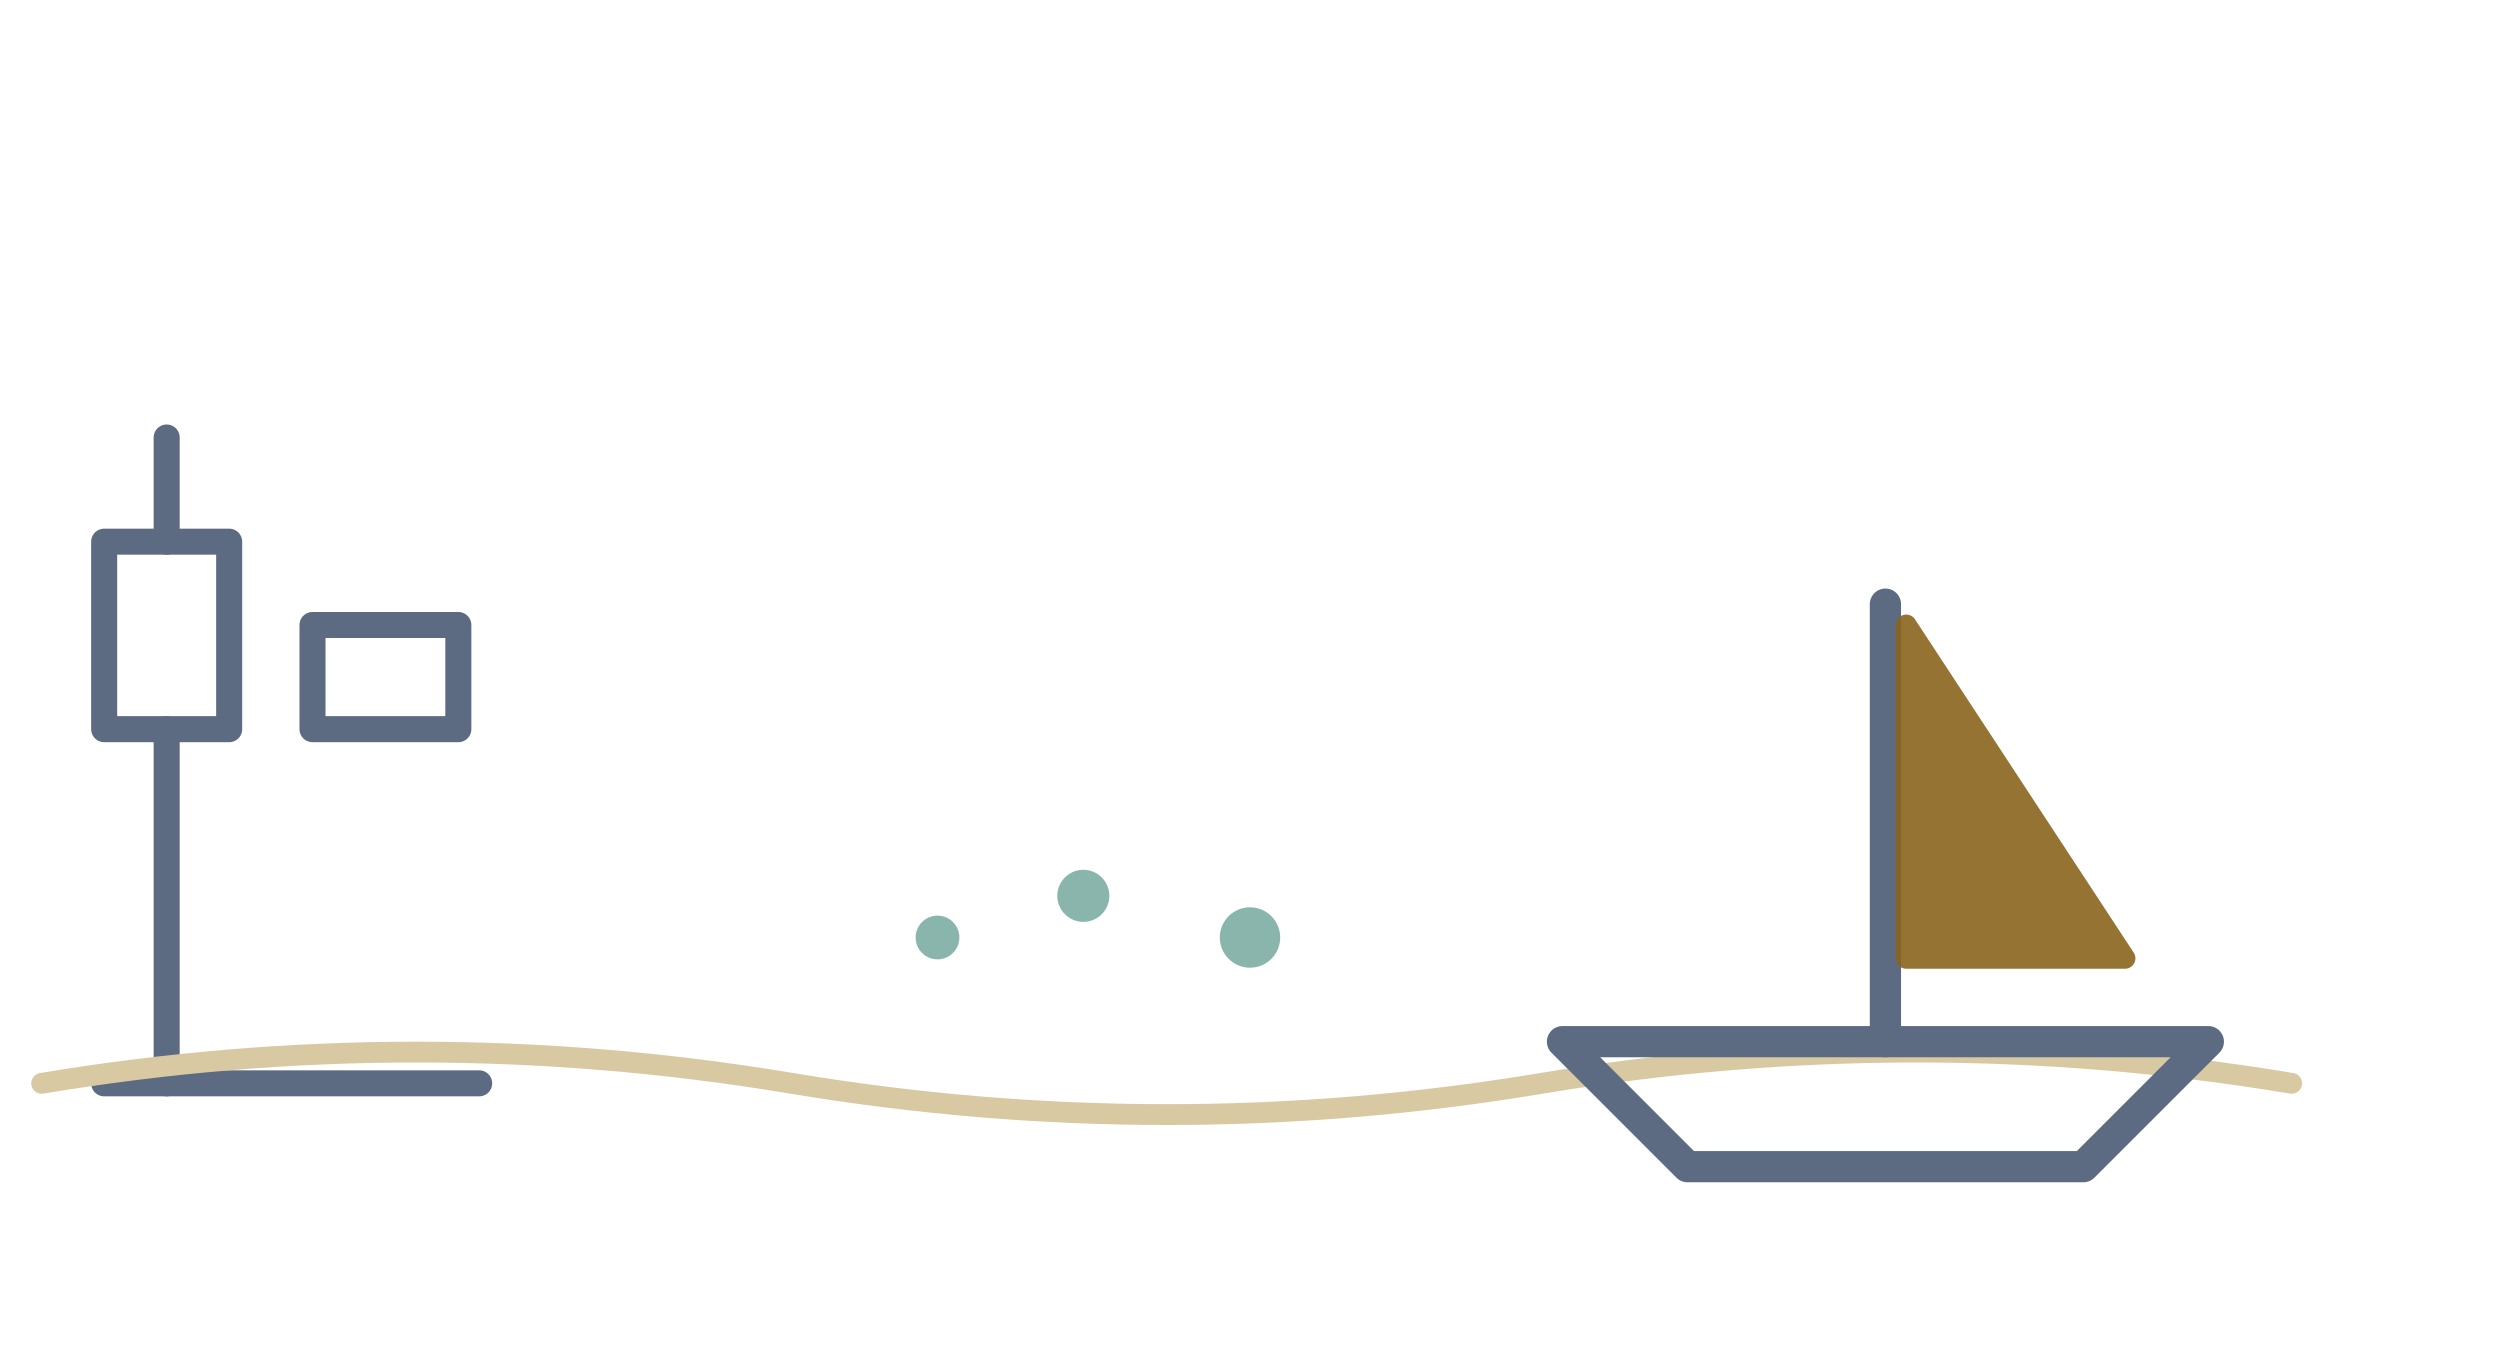
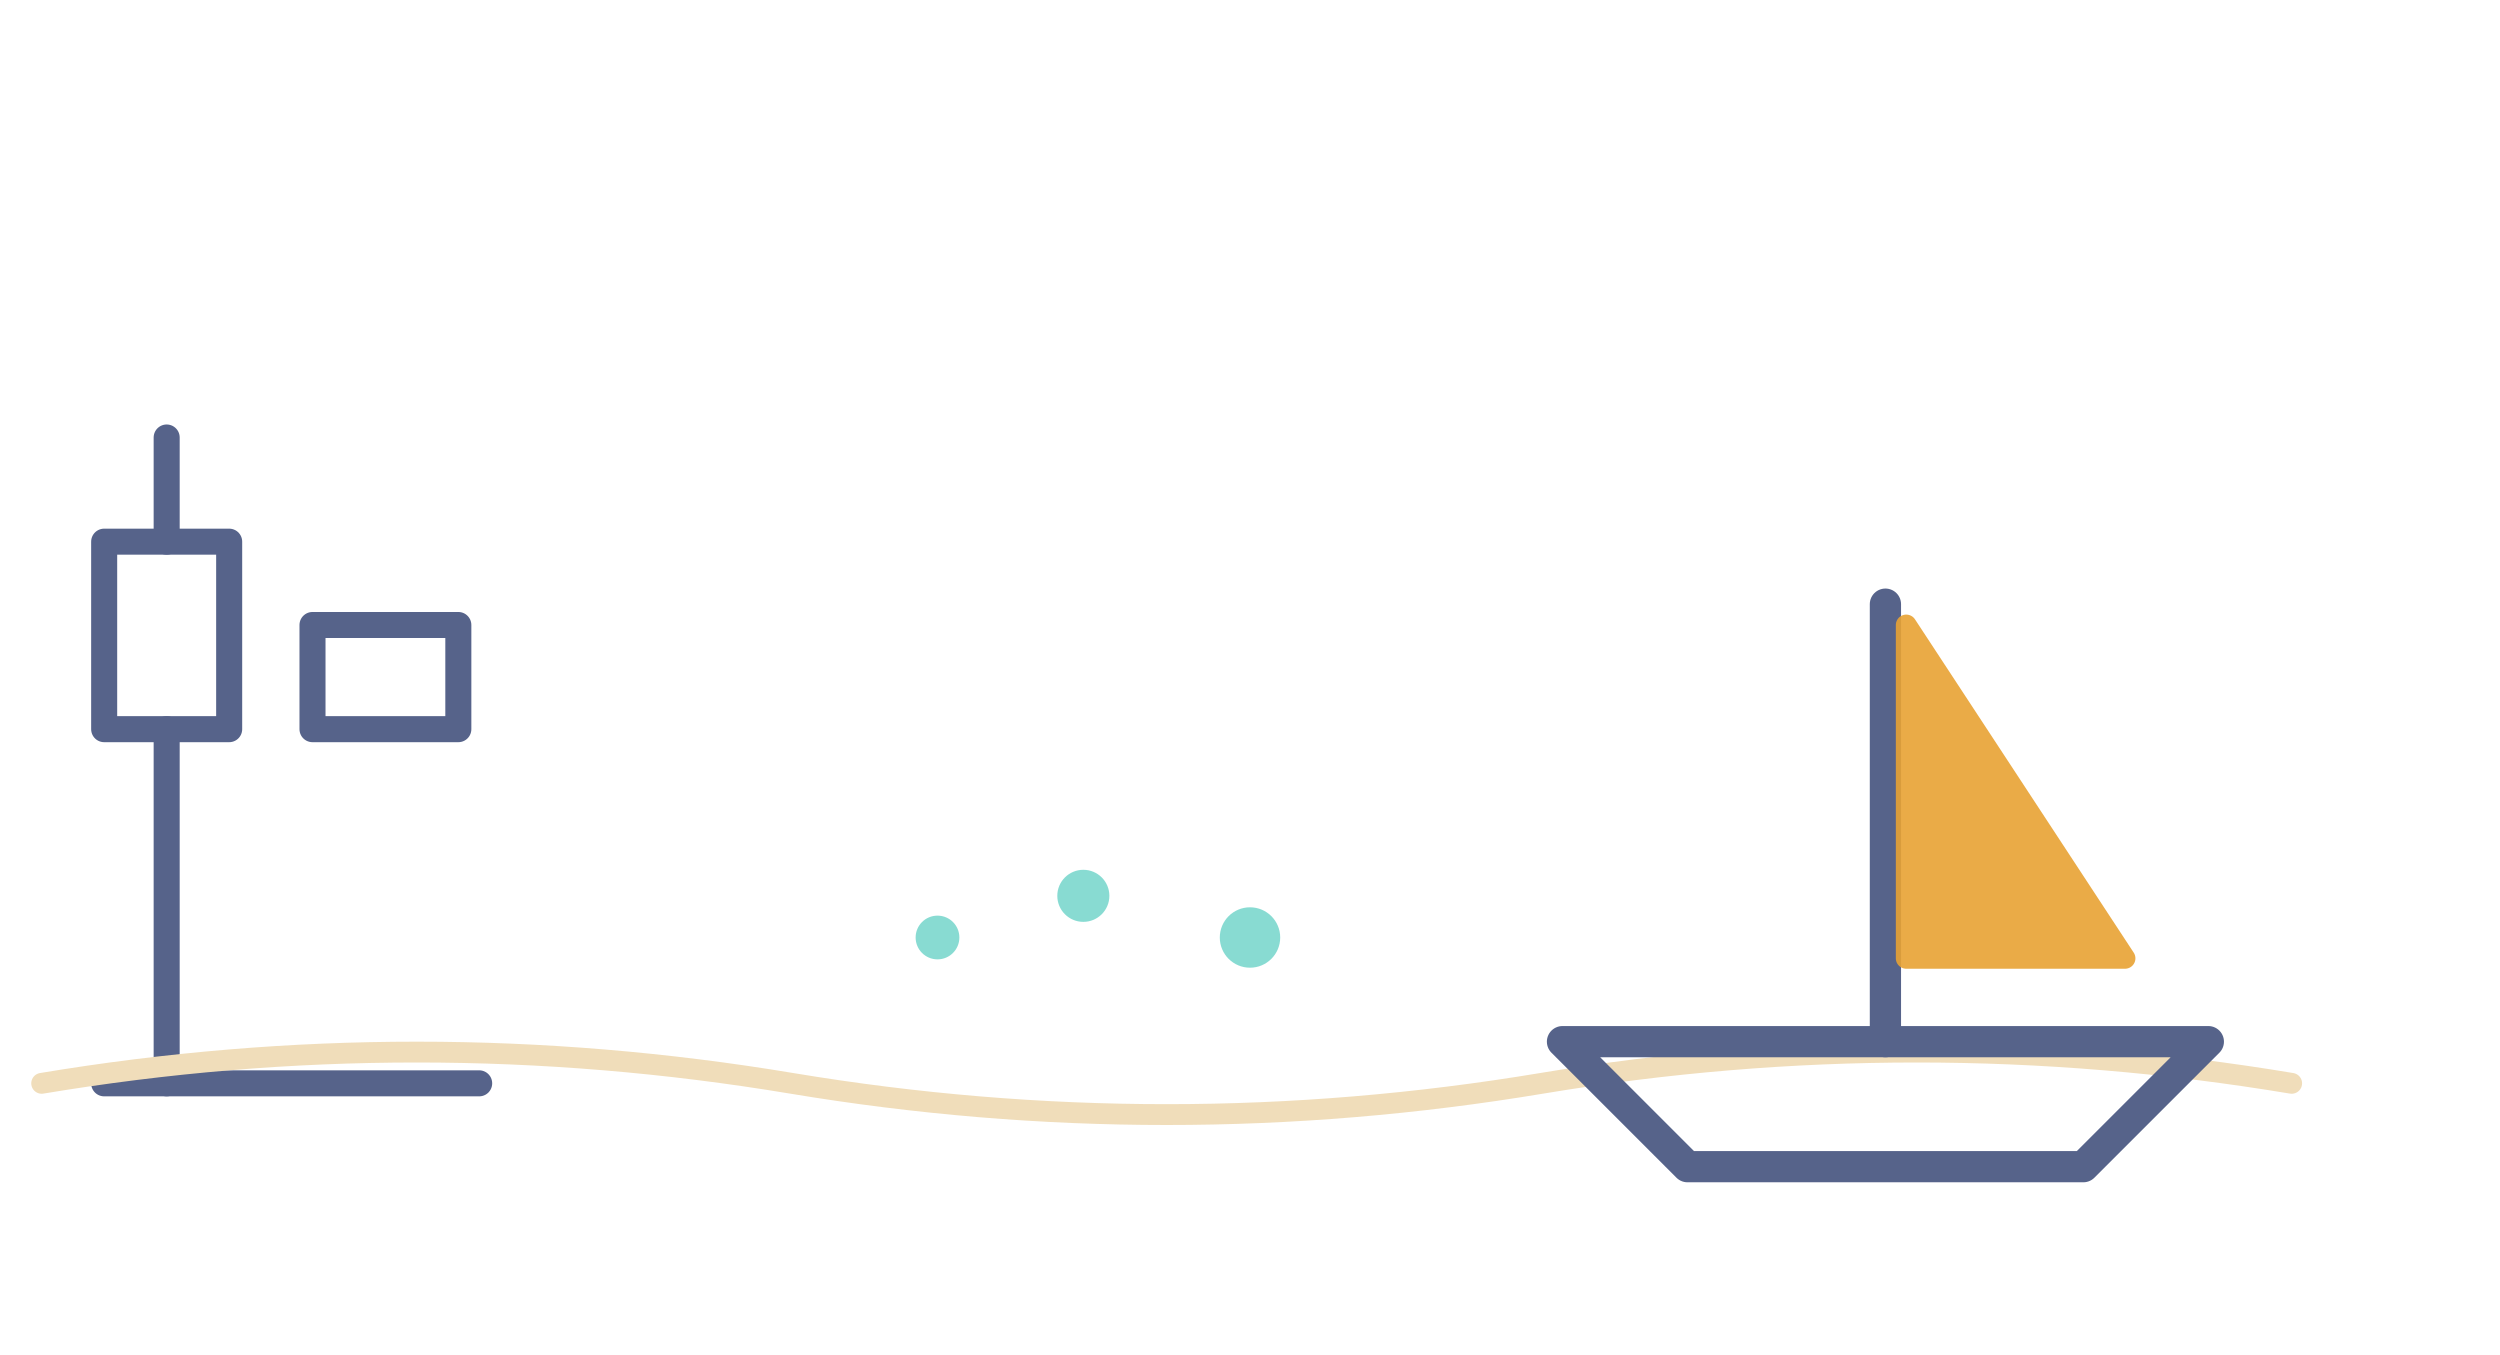
<svg xmlns="http://www.w3.org/2000/svg" viewBox="0 0 240 130" width="240" height="130" role="img" aria-label="An original GhostMark illustration: a small ship sailing away from a harbor, toward open water">
  <style>
-     .gm-line { stroke: #5c6b82; }
-     .gm-brass { stroke: #8a641c; fill: #8a641c; }
-     .gm-ghost { fill: #166b5a; stroke: #166b5a; }
-     .gm-water { stroke: #d8c9a3; }
+     .gm-line { stroke: #56638a; }
+     .gm-brass { stroke: #e8a233; fill: #e8a233; }
+     .gm-ghost { fill: #12b8a6; stroke: #12b8a6; }
+     .gm-water { stroke: #f0ddba; }

    @media (prefers-color-scheme: dark) {
-       .gm-line { stroke: #aebcd1; }
-       .gm-brass { stroke: #dcac52; fill: #dcac52; }
-       .gm-ghost { fill: #8fe8cc; stroke: #8fe8cc; }
-       .gm-water { stroke: #2f5074; }
+       .gm-line { stroke: #a9bad9; }
+       .gm-brass { stroke: #f2b84d; fill: #f2b84d; }
+       .gm-ghost { fill: #4fe0cc; stroke: #4fe0cc; }
+       .gm-water { stroke: #2c4a72; }
    }
  </style>
  <g class="gm-line" fill="none" stroke-width="2.5" stroke-linecap="round" stroke-linejoin="round">
    <line x1="10" y1="104" x2="46" y2="104" />
    <line x1="16" y1="104" x2="16" y2="70" />
    <rect x="10" y="52" width="12" height="18" />
    <line x1="16" y1="52" x2="16" y2="42" />
    <rect x="30" y="60" width="14" height="10" />
  </g>
  <path class="gm-water" fill="none" stroke-width="2" stroke-linecap="round" d="M4 104 Q40 98 76 104 T148 104 T220 104" />
  <g fill="none" stroke-linecap="round" stroke-linejoin="round">
    <path class="gm-line" stroke-width="3" d="M150 100 L212 100 L200 112 L162 112 Z" />
    <line class="gm-line" stroke-width="3" x1="181" y1="100" x2="181" y2="58" />
    <path class="gm-brass" stroke-width="2" d="M183 60 L183 92 L204 92 Z" opacity="0.9" />
  </g>
  <g class="gm-ghost" opacity="0.5">
    <circle cx="120" cy="90" r="2.4" />
    <circle cx="104" cy="86" r="2" />
    <circle cx="90" cy="90" r="1.6" />
  </g>
</svg>
